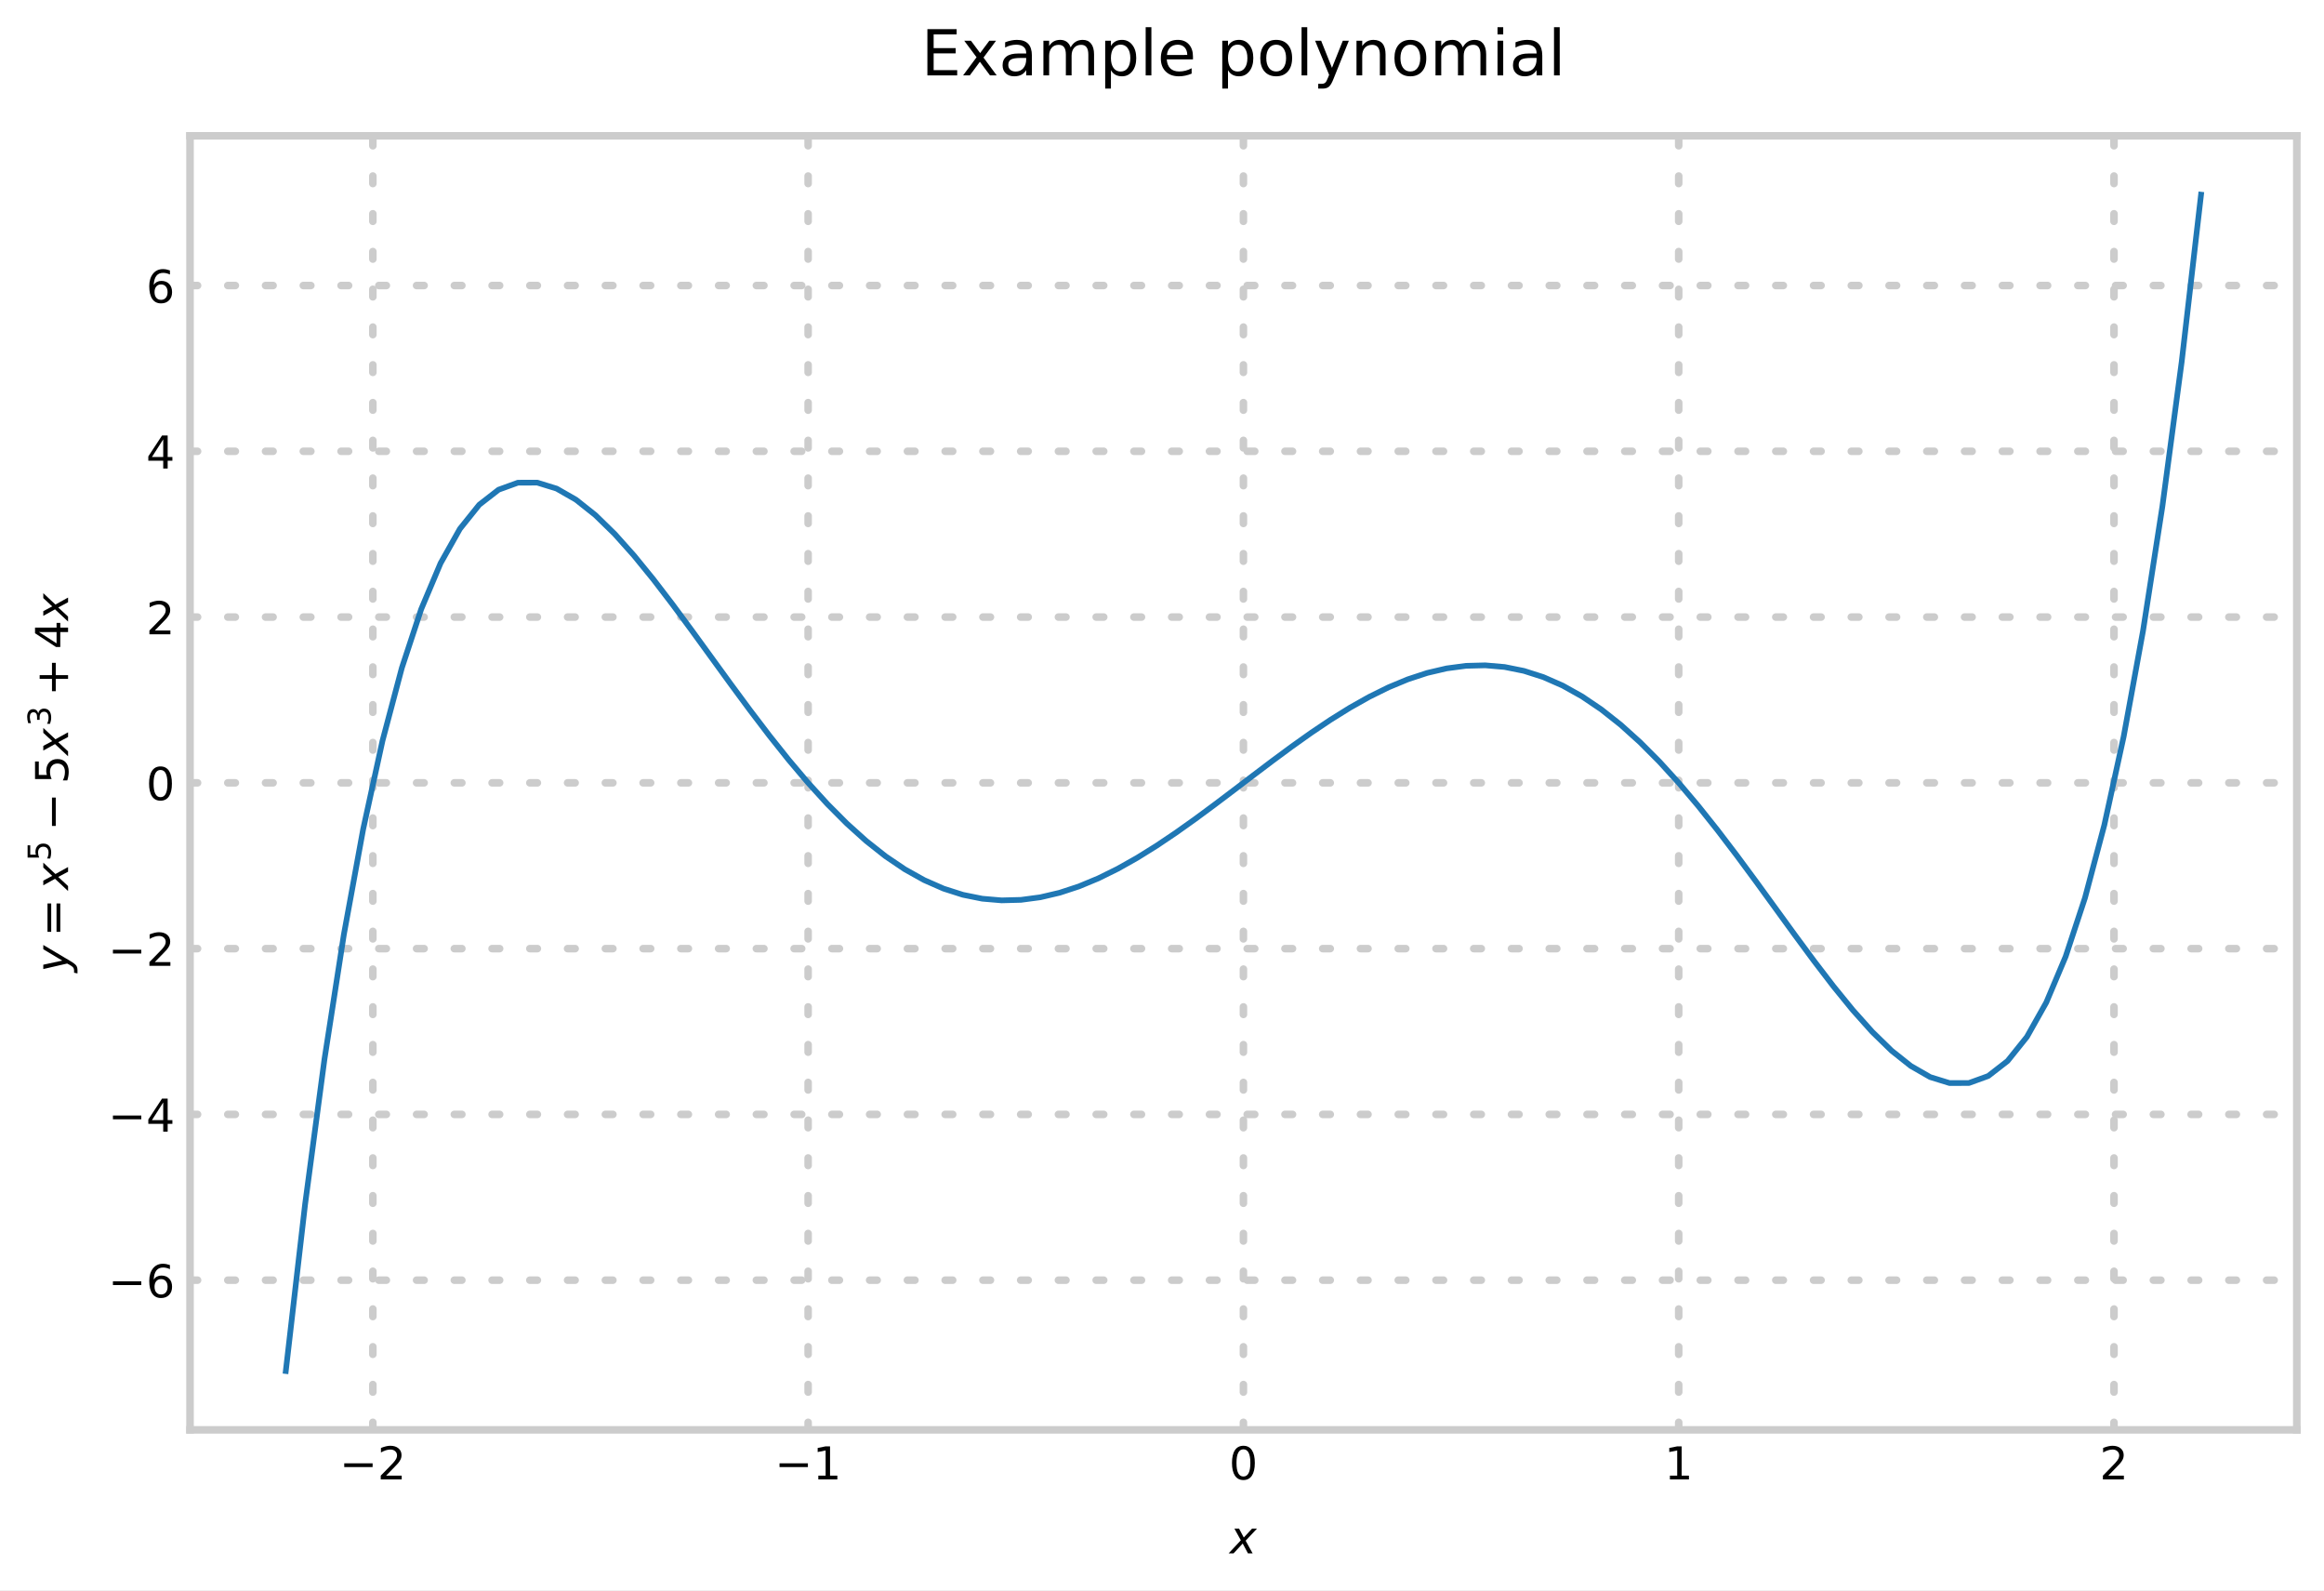
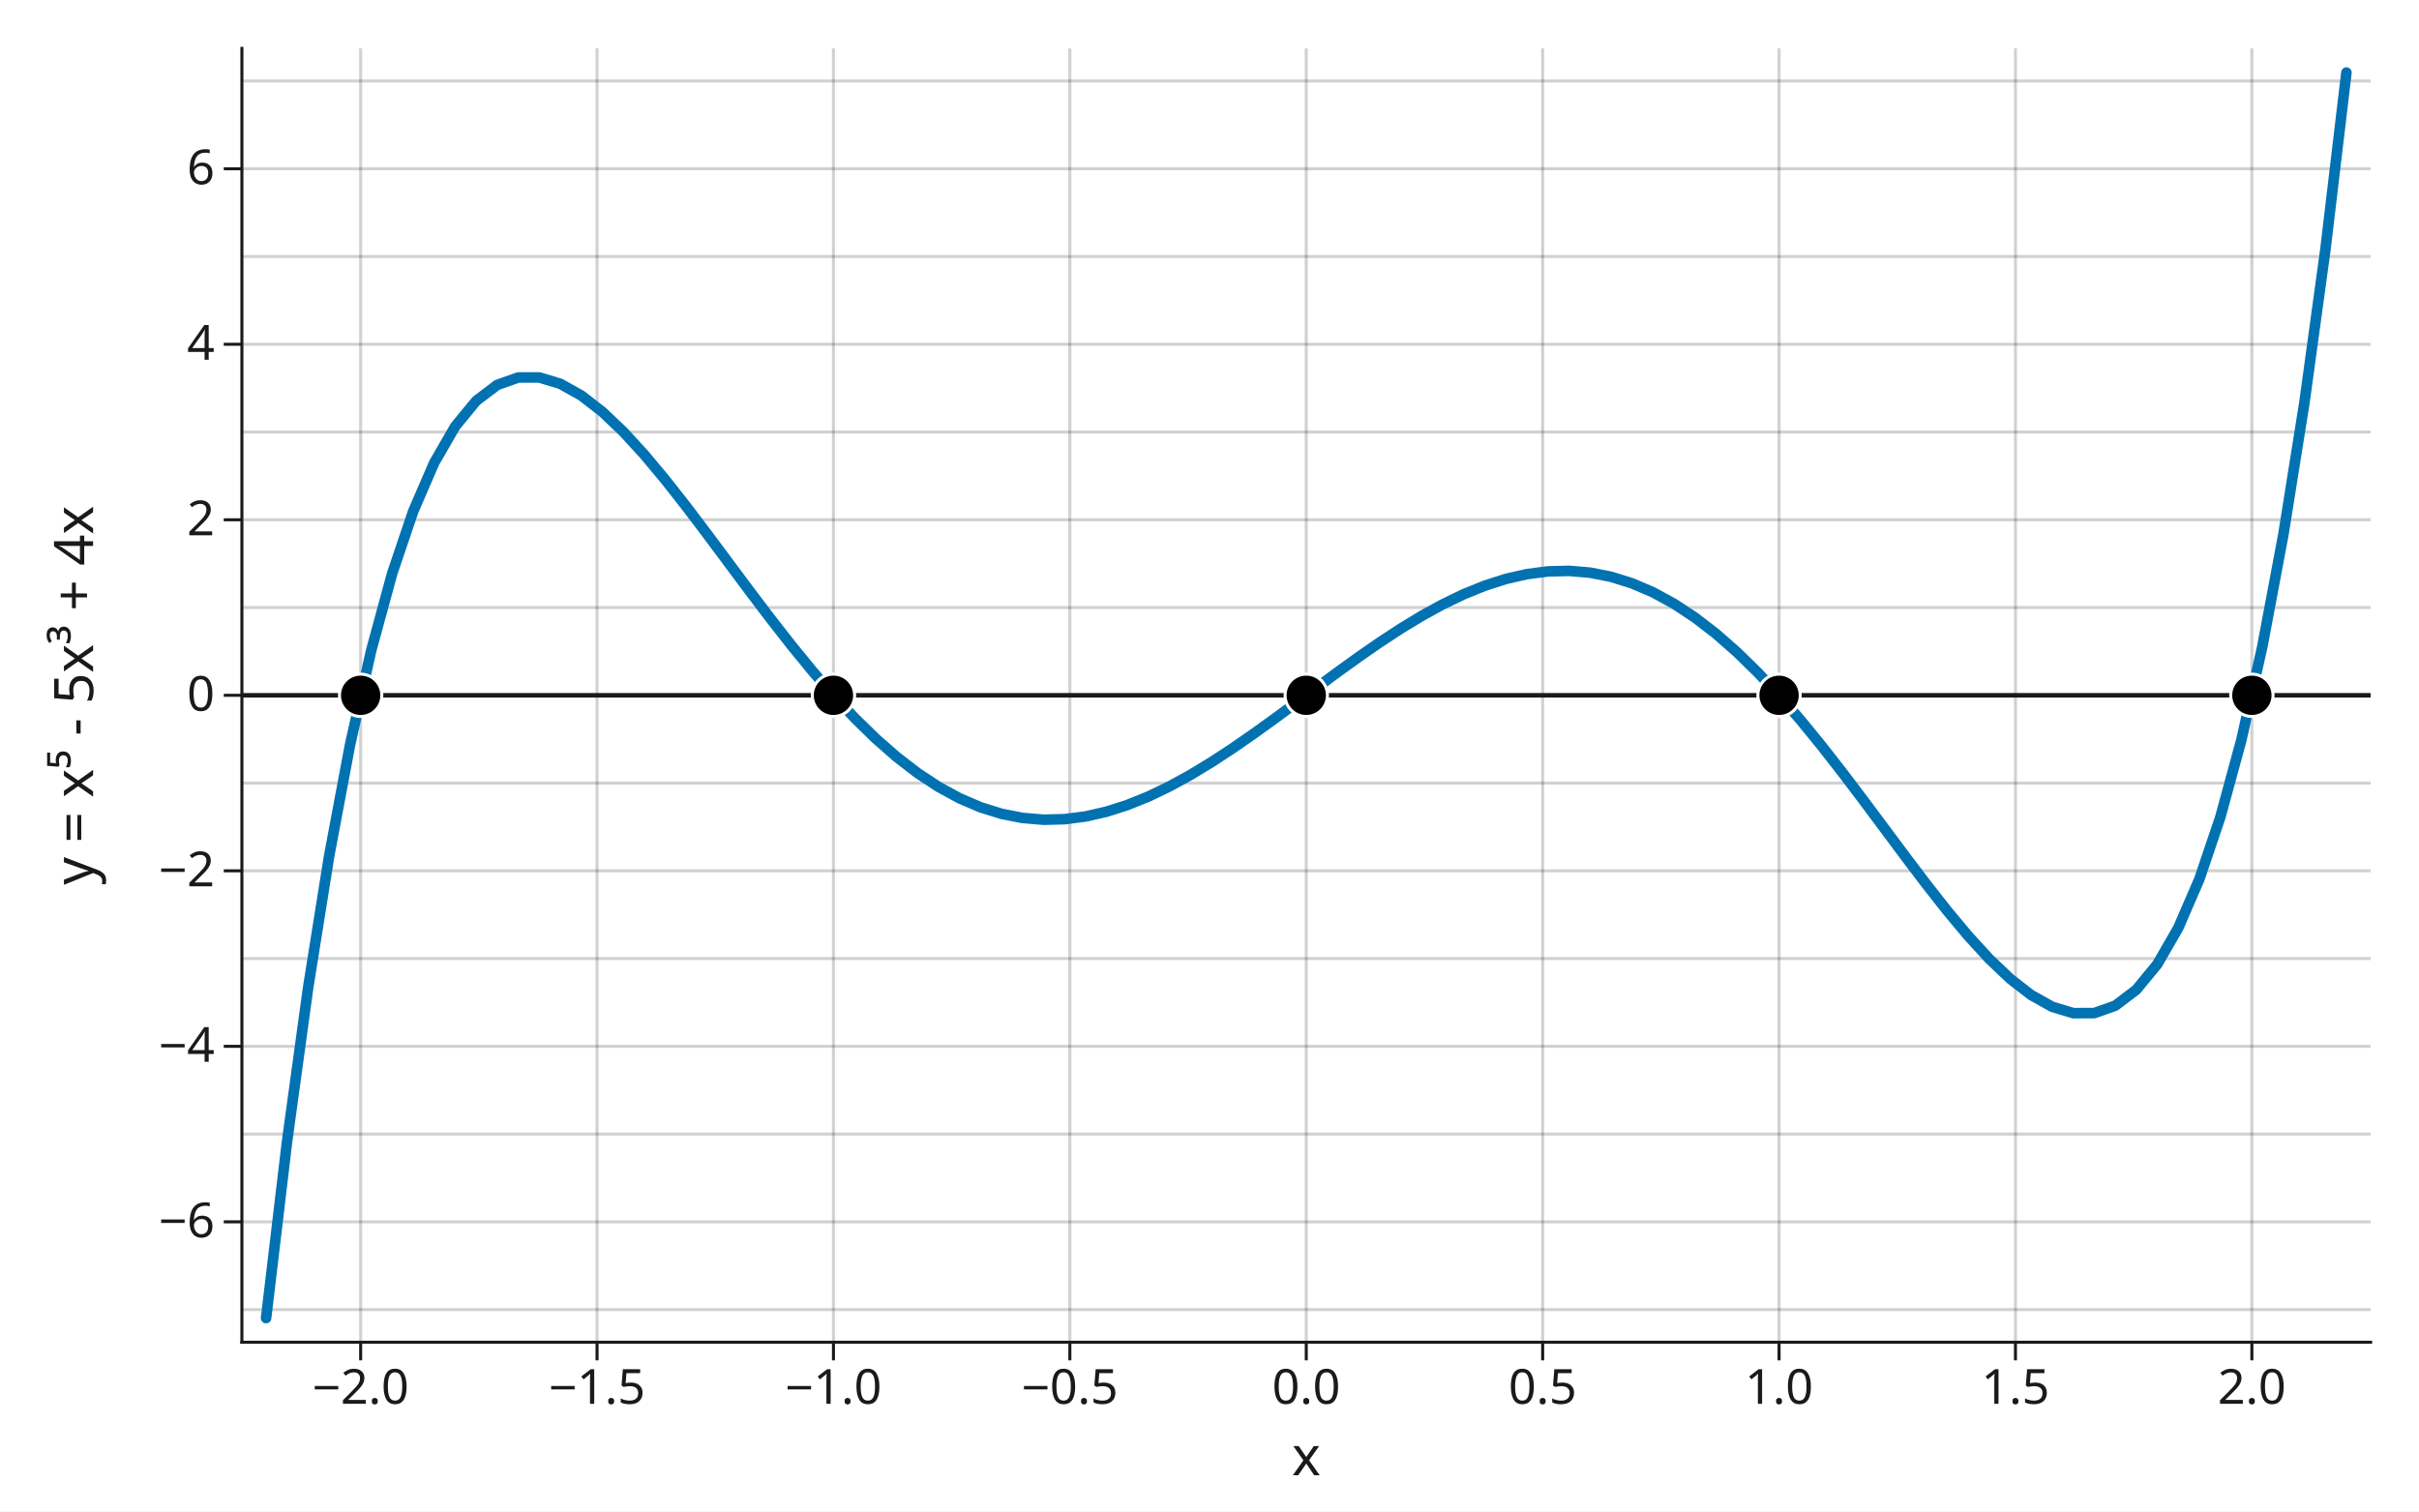
- <svg xmlns="http://www.w3.org/2000/svg" xmlns:xlink="http://www.w3.org/1999/xlink" width="615.531pt" height="421.031pt" viewBox="0 0 615.531 421.031" version="1.1">
-   <defs>
-     <style type="text/css">*{stroke-linejoin: round; stroke-linecap: butt}</style>
-   </defs>
-   <g id="figure_1">
-     <g id="patch_1">
-       <path d="M 0 421.031  L 615.531 421.031  L 615.531 0  L 0 0  z " style="fill: #ffffff" />
+ <svg xmlns="http://www.w3.org/2000/svg" width="680" height="425" viewBox="0 0 800 500" font-family="'Noto Sans', 'Helvetica Neue', Arial, sans-serif">
+   <rect width="800" height="500" fill="white" />
+   <svg color="#1a1a1a" y="0" x="0" viewBox="0 0 800 500" height="500" width="800" text-anchor="middle" font-size="16" fill="currentColor" class="plot-d6a7b5">
+     <style>:where(.plot-d6a7b5) {
+   --plot-background: white;
+   display: block;
+   height: auto;
+   height: intrinsic;
+   max-width: 100%;
+ }
+ :where(.plot-d6a7b5 text),
+ :where(.plot-d6a7b5 tspan) {
+   white-space: pre;
+ }</style>
+     <g stroke="currentColor" fill="none" aria-hidden="true" aria-label="y-axis tick">
+       <path d="M0,0L-6,0" transform="translate(80,404.1748)" />
+       <path d="M0,0L-6,0" transform="translate(80,346.1165)" />
+       <path d="M0,0L-6,0" transform="translate(80,288.0583)" />
+       <path d="M0,0L-6,0" transform="translate(80,230)" />
+       <path d="M0,0L-6,0" transform="translate(80,171.9417)" />
+       <path d="M0,0L-6,0" transform="translate(80,113.8835)" />
+       <path d="M0,0L-6,0" transform="translate(80,55.82522)" />
    </g>
-     <g id="axes_1">
-       <g id="patch_2">
-         <path d="M 50.331 378.603  L 608.331 378.603  L 608.331 35.965  L 50.331 35.965  z " style="fill: #ffffff" />
-       </g>
-       <g id="matplotlib.axis_1">
-         <g id="xtick_1">
-           <g id="line2d_1">
-             <path d="M 98.752 378.603  L 98.752 35.965  " clip-path="url(#p75701c2846)" style="fill: none; stroke-dasharray: 2,8; stroke-dashoffset: 0; stroke: #cccccc; stroke-width: 2; stroke-linecap: round" />
-           </g>
-           <g id="line2d_2" />
-           <g id="text_1">
-             <g transform="translate(89.9068 391.7215) scale(0.12 -0.12)">
-               <defs>
-                 <path id="DejaVuSans-2212" d="M 678 2272  L 4684 2272  L 4684 1741  L 678 1741  L 678 2272  z " transform="scale(0.015625)" />
-                 <path id="DejaVuSans-32" d="M 1228 531  L 3431 531  L 3431 0  L 469 0  L 469 531  Q 828 903 1448 1529  Q 2069 2156 2228 2338  Q 2531 2678 2651 2914  Q 2772 3150 2772 3378  Q 2772 3750 2511 3984  Q 2250 4219 1831 4219  Q 1534 4219 1204 4116  Q 875 4013 500 3803  L 500 4441  Q 881 4594 1212 4672  Q 1544 4750 1819 4750  Q 2544 4750 2975 4387  Q 3406 4025 3406 3419  Q 3406 3131 3298 2873  Q 3191 2616 2906 2266  Q 2828 2175 2409 1742  Q 1991 1309 1228 531  z " transform="scale(0.015625)" />
-               </defs>
-               <use xlink:href="#DejaVuSans-2212" />
-               <use xlink:href="#DejaVuSans-32" x="83.789" />
-             </g>
-           </g>
-         </g>
-         <g id="xtick_2">
-           <g id="line2d_3">
-             <path d="M 214.041 378.603  L 214.041 35.965  " clip-path="url(#p75701c2846)" style="fill: none; stroke-dasharray: 2,8; stroke-dashoffset: 0; stroke: #cccccc; stroke-width: 2; stroke-linecap: round" />
-           </g>
-           <g id="line2d_4" />
-           <g id="text_2">
-             <g transform="translate(205.1961 391.7215) scale(0.12 -0.12)">
-               <defs>
-                 <path id="DejaVuSans-31" d="M 794 531  L 1825 531  L 1825 4091  L 703 3866  L 703 4441  L 1819 4666  L 2450 4666  L 2450 531  L 3481 531  L 3481 0  L 794 0  L 794 531  z " transform="scale(0.015625)" />
-               </defs>
-               <use xlink:href="#DejaVuSans-2212" />
-               <use xlink:href="#DejaVuSans-31" x="83.789" />
-             </g>
-           </g>
-         </g>
-         <g id="xtick_3">
-           <g id="line2d_5">
-             <path d="M 329.331 378.603  L 329.331 35.965  " clip-path="url(#p75701c2846)" style="fill: none; stroke-dasharray: 2,8; stroke-dashoffset: 0; stroke: #cccccc; stroke-width: 2; stroke-linecap: round" />
-           </g>
-           <g id="line2d_6" />
-           <g id="text_3">
-             <g transform="translate(325.5131 391.7215) scale(0.12 -0.12)">
-               <defs>
-                 <path id="DejaVuSans-30" d="M 2034 4250  Q 1547 4250 1301 3770  Q 1056 3291 1056 2328  Q 1056 1369 1301 889  Q 1547 409 2034 409  Q 2525 409 2770 889  Q 3016 1369 3016 2328  Q 3016 3291 2770 3770  Q 2525 4250 2034 4250  z M 2034 4750  Q 2819 4750 3233 4129  Q 3647 3509 3647 2328  Q 3647 1150 3233 529  Q 2819 -91 2034 -91  Q 1250 -91 836 529  Q 422 1150 422 2328  Q 422 3509 836 4129  Q 1250 4750 2034 4750  z " transform="scale(0.015625)" />
-               </defs>
-               <use xlink:href="#DejaVuSans-30" />
-             </g>
-           </g>
-         </g>
-         <g id="xtick_4">
-           <g id="line2d_7">
-             <path d="M 444.62 378.603  L 444.62 35.965  " clip-path="url(#p75701c2846)" style="fill: none; stroke-dasharray: 2,8; stroke-dashoffset: 0; stroke: #cccccc; stroke-width: 2; stroke-linecap: round" />
-           </g>
-           <g id="line2d_8" />
-           <g id="text_4">
-             <g transform="translate(440.8024 391.7215) scale(0.12 -0.12)">
-               <use xlink:href="#DejaVuSans-31" />
-             </g>
-           </g>
-         </g>
-         <g id="xtick_5">
-           <g id="line2d_9">
-             <path d="M 559.909 378.603  L 559.909 35.965  " clip-path="url(#p75701c2846)" style="fill: none; stroke-dasharray: 2,8; stroke-dashoffset: 0; stroke: #cccccc; stroke-width: 2; stroke-linecap: round" />
-           </g>
-           <g id="line2d_10" />
-           <g id="text_5">
-             <g transform="translate(556.0916 391.7215) scale(0.12 -0.12)">
-               <use xlink:href="#DejaVuSans-32" />
-             </g>
-           </g>
-         </g>
-         <g id="text_6">
-           <g transform="translate(325.7306 411.3353) scale(0.12 -0.12)">
-             <defs>
-               <path id="DejaVuSans-Oblique-78" d="M 3841 3500  L 2234 1784  L 3219 0  L 2559 0  L 1819 1388  L 531 0  L -166 0  L 1556 1844  L 641 3500  L 1300 3500  L 1972 2234  L 3144 3500  L 3841 3500  z " transform="scale(0.015625)" />
-             </defs>
-             <use xlink:href="#DejaVuSans-Oblique-78" transform="translate(0 0.3125)" />
-           </g>
-         </g>
-       </g>
-       <g id="matplotlib.axis_2">
-         <g id="ytick_1">
-           <g id="line2d_11">
-             <path d="M 50.331 338.968  L 608.331 338.968  " clip-path="url(#p75701c2846)" style="fill: none; stroke-dasharray: 2,8; stroke-dashoffset: 0; stroke: #cccccc; stroke-width: 2; stroke-linecap: round" />
-           </g>
-           <g id="line2d_12" />
-           <g id="text_7">
-             <g transform="translate(28.64 343.5268) scale(0.12 -0.12)">
-               <defs>
-                 <path id="DejaVuSans-36" d="M 2113 2584  Q 1688 2584 1439 2293  Q 1191 2003 1191 1497  Q 1191 994 1439 701  Q 1688 409 2113 409  Q 2538 409 2786 701  Q 3034 994 3034 1497  Q 3034 2003 2786 2293  Q 2538 2584 2113 2584  z M 3366 4563  L 3366 3988  Q 3128 4100 2886 4159  Q 2644 4219 2406 4219  Q 1781 4219 1451 3797  Q 1122 3375 1075 2522  Q 1259 2794 1537 2939  Q 1816 3084 2150 3084  Q 2853 3084 3261 2657  Q 3669 2231 3669 1497  Q 3669 778 3244 343  Q 2819 -91 2113 -91  Q 1303 -91 875 529  Q 447 1150 447 2328  Q 447 3434 972 4092  Q 1497 4750 2381 4750  Q 2619 4750 2861 4703  Q 3103 4656 3366 4563  z " transform="scale(0.015625)" />
-               </defs>
-               <use xlink:href="#DejaVuSans-2212" />
-               <use xlink:href="#DejaVuSans-36" x="83.789" />
-             </g>
-           </g>
-         </g>
-         <g id="ytick_2">
-           <g id="line2d_13">
-             <path d="M 50.331 295.073  L 608.331 295.073  " clip-path="url(#p75701c2846)" style="fill: none; stroke-dasharray: 2,8; stroke-dashoffset: 0; stroke: #cccccc; stroke-width: 2; stroke-linecap: round" />
-           </g>
-           <g id="line2d_14" />
-           <g id="text_8">
-             <g transform="translate(28.64 299.6324) scale(0.12 -0.12)">
-               <defs>
-                 <path id="DejaVuSans-34" d="M 2419 4116  L 825 1625  L 2419 1625  L 2419 4116  z M 2253 4666  L 3047 4666  L 3047 1625  L 3713 1625  L 3713 1100  L 3047 1100  L 3047 0  L 2419 0  L 2419 1100  L 313 1100  L 313 1709  L 2253 4666  z " transform="scale(0.015625)" />
-               </defs>
-               <use xlink:href="#DejaVuSans-2212" />
-               <use xlink:href="#DejaVuSans-34" x="83.789" />
-             </g>
-           </g>
-         </g>
-         <g id="ytick_3">
-           <g id="line2d_15">
-             <path d="M 50.331 251.179  L 608.331 251.179  " clip-path="url(#p75701c2846)" style="fill: none; stroke-dasharray: 2,8; stroke-dashoffset: 0; stroke: #cccccc; stroke-width: 2; stroke-linecap: round" />
-           </g>
-           <g id="line2d_16" />
-           <g id="text_9">
-             <g transform="translate(28.64 255.7379) scale(0.12 -0.12)">
-               <use xlink:href="#DejaVuSans-2212" />
-               <use xlink:href="#DejaVuSans-32" x="83.789" />
-             </g>
-           </g>
-         </g>
-         <g id="ytick_4">
-           <g id="line2d_17">
-             <path d="M 50.331 207.284  L 608.331 207.284  " clip-path="url(#p75701c2846)" style="fill: none; stroke-dasharray: 2,8; stroke-dashoffset: 0; stroke: #cccccc; stroke-width: 2; stroke-linecap: round" />
-           </g>
-           <g id="line2d_18" />
-           <g id="text_10">
-             <g transform="translate(38.69562 211.8435) scale(0.12 -0.12)">
-               <use xlink:href="#DejaVuSans-30" />
-             </g>
-           </g>
-         </g>
-         <g id="ytick_5">
-           <g id="line2d_19">
-             <path d="M 50.331 163.39  L 608.331 163.39  " clip-path="url(#p75701c2846)" style="fill: none; stroke-dasharray: 2,8; stroke-dashoffset: 0; stroke: #cccccc; stroke-width: 2; stroke-linecap: round" />
-           </g>
-           <g id="line2d_20" />
-           <g id="text_11">
-             <g transform="translate(38.69562 167.949) scale(0.12 -0.12)">
-               <use xlink:href="#DejaVuSans-32" />
-             </g>
-           </g>
-         </g>
-         <g id="ytick_6">
-           <g id="line2d_21">
-             <path d="M 50.331 119.495  L 608.331 119.495  " clip-path="url(#p75701c2846)" style="fill: none; stroke-dasharray: 2,8; stroke-dashoffset: 0; stroke: #cccccc; stroke-width: 2; stroke-linecap: round" />
-           </g>
-           <g id="line2d_22" />
-           <g id="text_12">
-             <g transform="translate(38.69562 124.0545) scale(0.12 -0.12)">
-               <use xlink:href="#DejaVuSans-34" />
-             </g>
-           </g>
-         </g>
-         <g id="ytick_7">
-           <g id="line2d_23">
-             <path d="M 50.331 75.601  L 608.331 75.601  " clip-path="url(#p75701c2846)" style="fill: none; stroke-dasharray: 2,8; stroke-dashoffset: 0; stroke: #cccccc; stroke-width: 2; stroke-linecap: round" />
-           </g>
-           <g id="line2d_24" />
-           <g id="text_13">
-             <g transform="translate(38.69562 80.16008) scale(0.12 -0.12)">
-               <use xlink:href="#DejaVuSans-36" />
-             </g>
-           </g>
-         </g>
-         <g id="text_14">
-           <g transform="translate(18.12 257.4444) rotate(-90) scale(0.12 -0.12)">
-             <defs>
-               <path id="DejaVuSans-Oblique-79" d="M 1588 -325  Q 1188 -997 936 -1164  Q 684 -1331 294 -1331  L -159 -1331  L -63 -850  L 269 -850  Q 509 -850 678 -719  Q 847 -588 1056 -206  L 1234 128  L 459 3500  L 1069 3500  L 1650 819  L 3256 3500  L 3859 3500  L 1588 -325  z " transform="scale(0.015625)" />
-               <path id="DejaVuSans-3d" d="M 678 2906  L 4684 2906  L 4684 2381  L 678 2381  L 678 2906  z M 678 1631  L 4684 1631  L 4684 1100  L 678 1100  L 678 1631  z " transform="scale(0.015625)" />
-               <path id="DejaVuSans-35" d="M 691 4666  L 3169 4666  L 3169 4134  L 1269 4134  L 1269 2991  Q 1406 3038 1543 3061  Q 1681 3084 1819 3084  Q 2600 3084 3056 2656  Q 3513 2228 3513 1497  Q 3513 744 3044 326  Q 2575 -91 1722 -91  Q 1428 -91 1123 -41  Q 819 9 494 109  L 494 744  Q 775 591 1075 516  Q 1375 441 1709 441  Q 2250 441 2565 725  Q 2881 1009 2881 1497  Q 2881 1984 2565 2268  Q 2250 2553 1709 2553  Q 1456 2553 1204 2497  Q 953 2441 691 2322  L 691 4666  z " transform="scale(0.015625)" />
-               <path id="DejaVuSans-33" d="M 2597 2516  Q 3050 2419 3304 2112  Q 3559 1806 3559 1356  Q 3559 666 3084 287  Q 2609 -91 1734 -91  Q 1441 -91 1130 -33  Q 819 25 488 141  L 488 750  Q 750 597 1062 519  Q 1375 441 1716 441  Q 2309 441 2620 675  Q 2931 909 2931 1356  Q 2931 1769 2642 2001  Q 2353 2234 1838 2234  L 1294 2234  L 1294 2753  L 1863 2753  Q 2328 2753 2575 2939  Q 2822 3125 2822 3475  Q 2822 3834 2567 4026  Q 2313 4219 1838 4219  Q 1578 4219 1281 4162  Q 984 4106 628 3988  L 628 4550  Q 988 4650 1302 4700  Q 1616 4750 1894 4750  Q 2613 4750 3031 4423  Q 3450 4097 3450 3541  Q 3450 3153 3228 2886  Q 3006 2619 2597 2516  z " transform="scale(0.015625)" />
-               <path id="DejaVuSans-2b" d="M 2944 4013  L 2944 2272  L 4684 2272  L 4684 1741  L 2944 1741  L 2944 0  L 2419 0  L 2419 1741  L 678 1741  L 678 2272  L 2419 2272  L 2419 4013  L 2944 4013  z " transform="scale(0.015625)" />
-             </defs>
-             <use xlink:href="#DejaVuSans-Oblique-79" transform="translate(0 0.765625)" />
-             <use xlink:href="#DejaVuSans-3d" transform="translate(78.66211 0.765625)" />
-             <use xlink:href="#DejaVuSans-Oblique-78" transform="translate(181.9336 0.765625)" />
-             <use xlink:href="#DejaVuSans-35" transform="translate(245.5794 39.04688) scale(0.7)" />
-             <use xlink:href="#DejaVuSans-2212" transform="translate(312.3324 0.765625)" />
-             <use xlink:href="#DejaVuSans-35" transform="translate(415.6038 0.765625)" />
-             <use xlink:href="#DejaVuSans-Oblique-78" transform="translate(479.2269 0.765625)" />
-             <use xlink:href="#DejaVuSans-33" transform="translate(542.8727 39.04688) scale(0.7)" />
-             <use xlink:href="#DejaVuSans-2b" transform="translate(609.6257 0.765625)" />
-             <use xlink:href="#DejaVuSans-34" transform="translate(712.8971 0.765625)" />
-             <use xlink:href="#DejaVuSans-Oblique-78" transform="translate(776.5202 0.765625)" />
-           </g>
-         </g>
-       </g>
-       <g id="line2d_25">
-         <path d="M 75.694 363.029  L 80.818 318.796  L 85.942 280.446  L 91.066 247.509  L 96.19 219.54  L 101.314 196.113  L 106.438 176.823  L 111.562 161.285  L 116.686 149.137  L 121.81 140.031  L 126.934 133.643  L 132.058 129.664  L 137.182 127.805  L 142.306 127.794  L 147.43 129.376  L 152.554 132.312  L 157.678 136.382  L 162.802 141.378  L 167.926 147.11  L 173.05 153.402  L 178.174 160.091  L 183.298 167.031  L 188.422 174.086  L 193.546 181.136  L 198.669 188.071  L 203.793 194.796  L 208.917 201.225  L 214.041 207.284  L 219.165 212.911  L 224.289 218.052  L 229.413 222.665  L 234.537 226.716  L 239.661 230.18  L 244.785 233.041  L 249.909 235.291  L 255.033 236.929  L 260.157 237.961  L 265.281 238.401  L 270.405 238.268  L 275.529 237.586  L 280.653 236.385  L 285.777 234.702  L 290.901 232.573  L 296.025 230.044  L 301.149 227.16  L 306.273 223.971  L 311.397 220.529  L 316.521 216.889  L 321.645 213.105  L 326.769 209.234  L 331.893 205.335  L 337.017 201.464  L 342.141 197.68  L 347.265 194.039  L 352.388 190.597  L 357.512 187.409  L 362.636 184.525  L 367.76 181.995  L 372.884 179.867  L 378.008 178.183  L 383.132 176.983  L 388.256 176.301  L 393.38 176.167  L 398.504 176.607  L 403.628 177.64  L 408.752 179.278  L 413.876 181.528  L 419 184.389  L 424.124 187.853  L 429.248 191.904  L 434.372 196.517  L 439.496 201.658  L 444.62 207.284  L 449.744 213.344  L 454.868 219.773  L 459.992 226.497  L 465.116 233.433  L 470.24 240.483  L 475.364 247.538  L 480.488 254.477  L 485.612 261.167  L 490.736 267.458  L 495.86 273.19  L 500.984 278.187  L 506.107 282.256  L 511.231 285.193  L 516.355 286.775  L 521.479 286.764  L 526.603 284.905  L 531.727 280.926  L 536.851 274.538  L 541.975 265.432  L 547.099 253.283  L 552.223 237.746  L 557.347 218.456  L 562.471 195.029  L 567.595 167.06  L 572.719 134.123  L 577.843 95.773  L 582.967 51.54  " clip-path="url(#p75701c2846)" style="fill: none; stroke: #1f77b4; stroke-width: 1.5; stroke-linecap: square" />
-       </g>
-       <g id="patch_3">
-         <path d="M 50.331 378.603  L 50.331 35.965  " style="fill: none; stroke: #cccccc; stroke-width: 2; stroke-linejoin: miter; stroke-linecap: square" />
-       </g>
-       <g id="patch_4">
-         <path d="M 608.331 378.603  L 608.331 35.965  " style="fill: none; stroke: #cccccc; stroke-width: 2; stroke-linejoin: miter; stroke-linecap: square" />
-       </g>
-       <g id="patch_5">
-         <path d="M 50.331 378.603  L 608.331 378.603  " style="fill: none; stroke: #cccccc; stroke-width: 2; stroke-linejoin: miter; stroke-linecap: square" />
-       </g>
-       <g id="patch_6">
-         <path d="M 50.331 35.965  L 608.331 35.965  " style="fill: none; stroke: #cccccc; stroke-width: 2; stroke-linejoin: miter; stroke-linecap: square" />
-       </g>
-       <g id="text_15">
-         <g transform="translate(243.9787 19.96538) scale(0.168 -0.168)">
-           <defs>
-             <path id="DejaVuSans-45" d="M 628 4666  L 3578 4666  L 3578 4134  L 1259 4134  L 1259 2753  L 3481 2753  L 3481 2222  L 1259 2222  L 1259 531  L 3634 531  L 3634 0  L 628 0  L 628 4666  z " transform="scale(0.015625)" />
-             <path id="DejaVuSans-78" d="M 3513 3500  L 2247 1797  L 3578 0  L 2900 0  L 1881 1375  L 863 0  L 184 0  L 1544 1831  L 300 3500  L 978 3500  L 1906 2253  L 2834 3500  L 3513 3500  z " transform="scale(0.015625)" />
-             <path id="DejaVuSans-61" d="M 2194 1759  Q 1497 1759 1228 1600  Q 959 1441 959 1056  Q 959 750 1161 570  Q 1363 391 1709 391  Q 2188 391 2477 730  Q 2766 1069 2766 1631  L 2766 1759  L 2194 1759  z M 3341 1997  L 3341 0  L 2766 0  L 2766 531  Q 2569 213 2275 61  Q 1981 -91 1556 -91  Q 1019 -91 701 211  Q 384 513 384 1019  Q 384 1609 779 1909  Q 1175 2209 1959 2209  L 2766 2209  L 2766 2266  Q 2766 2663 2505 2880  Q 2244 3097 1772 3097  Q 1472 3097 1187 3025  Q 903 2953 641 2809  L 641 3341  Q 956 3463 1253 3523  Q 1550 3584 1831 3584  Q 2591 3584 2966 3190  Q 3341 2797 3341 1997  z " transform="scale(0.015625)" />
-             <path id="DejaVuSans-6d" d="M 3328 2828  Q 3544 3216 3844 3400  Q 4144 3584 4550 3584  Q 5097 3584 5394 3201  Q 5691 2819 5691 2113  L 5691 0  L 5113 0  L 5113 2094  Q 5113 2597 4934 2840  Q 4756 3084 4391 3084  Q 3944 3084 3684 2787  Q 3425 2491 3425 1978  L 3425 0  L 2847 0  L 2847 2094  Q 2847 2600 2669 2842  Q 2491 3084 2119 3084  Q 1678 3084 1418 2786  Q 1159 2488 1159 1978  L 1159 0  L 581 0  L 581 3500  L 1159 3500  L 1159 2956  Q 1356 3278 1631 3431  Q 1906 3584 2284 3584  Q 2666 3584 2933 3390  Q 3200 3197 3328 2828  z " transform="scale(0.015625)" />
-             <path id="DejaVuSans-70" d="M 1159 525  L 1159 -1331  L 581 -1331  L 581 3500  L 1159 3500  L 1159 2969  Q 1341 3281 1617 3432  Q 1894 3584 2278 3584  Q 2916 3584 3314 3078  Q 3713 2572 3713 1747  Q 3713 922 3314 415  Q 2916 -91 2278 -91  Q 1894 -91 1617 61  Q 1341 213 1159 525  z M 3116 1747  Q 3116 2381 2855 2742  Q 2594 3103 2138 3103  Q 1681 3103 1420 2742  Q 1159 2381 1159 1747  Q 1159 1113 1420 752  Q 1681 391 2138 391  Q 2594 391 2855 752  Q 3116 1113 3116 1747  z " transform="scale(0.015625)" />
-             <path id="DejaVuSans-6c" d="M 603 4863  L 1178 4863  L 1178 0  L 603 0  L 603 4863  z " transform="scale(0.015625)" />
-             <path id="DejaVuSans-65" d="M 3597 1894  L 3597 1613  L 953 1613  Q 991 1019 1311 708  Q 1631 397 2203 397  Q 2534 397 2845 478  Q 3156 559 3463 722  L 3463 178  Q 3153 47 2828 -22  Q 2503 -91 2169 -91  Q 1331 -91 842 396  Q 353 884 353 1716  Q 353 2575 817 3079  Q 1281 3584 2069 3584  Q 2775 3584 3186 3129  Q 3597 2675 3597 1894  z M 3022 2063  Q 3016 2534 2758 2815  Q 2500 3097 2075 3097  Q 1594 3097 1305 2825  Q 1016 2553 972 2059  L 3022 2063  z " transform="scale(0.015625)" />
-             <path id="DejaVuSans-20" transform="scale(0.015625)" />
-             <path id="DejaVuSans-6f" d="M 1959 3097  Q 1497 3097 1228 2736  Q 959 2375 959 1747  Q 959 1119 1226 758  Q 1494 397 1959 397  Q 2419 397 2687 759  Q 2956 1122 2956 1747  Q 2956 2369 2687 2733  Q 2419 3097 1959 3097  z M 1959 3584  Q 2709 3584 3137 3096  Q 3566 2609 3566 1747  Q 3566 888 3137 398  Q 2709 -91 1959 -91  Q 1206 -91 779 398  Q 353 888 353 1747  Q 353 2609 779 3096  Q 1206 3584 1959 3584  z " transform="scale(0.015625)" />
-             <path id="DejaVuSans-79" d="M 2059 -325  Q 1816 -950 1584 -1140  Q 1353 -1331 966 -1331  L 506 -1331  L 506 -850  L 844 -850  Q 1081 -850 1212 -737  Q 1344 -625 1503 -206  L 1606 56  L 191 3500  L 800 3500  L 1894 763  L 2988 3500  L 3597 3500  L 2059 -325  z " transform="scale(0.015625)" />
-             <path id="DejaVuSans-6e" d="M 3513 2113  L 3513 0  L 2938 0  L 2938 2094  Q 2938 2591 2744 2837  Q 2550 3084 2163 3084  Q 1697 3084 1428 2787  Q 1159 2491 1159 1978  L 1159 0  L 581 0  L 581 3500  L 1159 3500  L 1159 2956  Q 1366 3272 1645 3428  Q 1925 3584 2291 3584  Q 2894 3584 3203 3211  Q 3513 2838 3513 2113  z " transform="scale(0.015625)" />
-             <path id="DejaVuSans-69" d="M 603 3500  L 1178 3500  L 1178 0  L 603 0  L 603 3500  z M 603 4863  L 1178 4863  L 1178 4134  L 603 4134  L 603 4863  z " transform="scale(0.015625)" />
-           </defs>
-           <use xlink:href="#DejaVuSans-45" />
-           <use xlink:href="#DejaVuSans-78" x="63.184" />
-           <use xlink:href="#DejaVuSans-61" x="122.363" />
-           <use xlink:href="#DejaVuSans-6d" x="183.643" />
-           <use xlink:href="#DejaVuSans-70" x="281.055" />
-           <use xlink:href="#DejaVuSans-6c" x="344.531" />
-           <use xlink:href="#DejaVuSans-65" x="372.314" />
-           <use xlink:href="#DejaVuSans-20" x="433.838" />
-           <use xlink:href="#DejaVuSans-70" x="465.625" />
-           <use xlink:href="#DejaVuSans-6f" x="529.102" />
-           <use xlink:href="#DejaVuSans-6c" x="590.283" />
-           <use xlink:href="#DejaVuSans-79" x="618.066" />
-           <use xlink:href="#DejaVuSans-6e" x="677.246" />
-           <use xlink:href="#DejaVuSans-6f" x="740.625" />
-           <use xlink:href="#DejaVuSans-6d" x="801.807" />
-           <use xlink:href="#DejaVuSans-69" x="899.219" />
-           <use xlink:href="#DejaVuSans-61" x="927.002" />
-           <use xlink:href="#DejaVuSans-6c" x="988.281" />
-         </g>
+     <g transform="translate(-9,0)" font-variant="tabular-nums" text-anchor="end" aria-label="y-axis tick label">
+       <text transform="translate(80,404.1748)" y="0.32em">−6</text>
+       <text transform="translate(80,346.1165)" y="0.32em">−4</text>
+       <text transform="translate(80,288.0583)" y="0.32em">−2</text>
+       <text transform="translate(80,230)" y="0.32em">0</text>
+       <text transform="translate(80,171.9417)" y="0.32em">2</text>
+       <text transform="translate(80,113.8835)" y="0.32em">4</text>
+       <text transform="translate(80,55.82522)" y="0.32em">6</text>
+     </g>
+     <g font-size="18" transform="translate(-62,0)" aria-label="y-axis label">
+       <text transform="translate(80,230) rotate(-90)" y="0.71em">y = x⁵ - 5x³ + 4x</text>
+     </g>
+     <g stroke="currentColor" fill="none" aria-hidden="true" aria-label="x-axis tick">
+       <path d="M0,0L0,6" transform="translate(119.2727,444)" />
+       <path d="M0,0L0,6" transform="translate(197.4545,444)" />
+       <path d="M0,0L0,6" transform="translate(275.6364,444)" />
+       <path d="M0,0L0,6" transform="translate(353.8182,444)" />
+       <path d="M0,0L0,6" transform="translate(432,444)" />
+       <path d="M0,0L0,6" transform="translate(510.1818,444)" />
+       <path d="M0,0L0,6" transform="translate(588.3636,444)" />
+       <path d="M0,0L0,6" transform="translate(666.5455,444)" />
+       <path d="M0,0L0,6" transform="translate(744.7273,444)" />
+     </g>
+     <g transform="translate(0,9)" font-variant="tabular-nums" aria-label="x-axis tick label">
+       <text transform="translate(119.2727,444)" y="0.71em">−2.0</text>
+       <text transform="translate(197.4545,444)" y="0.71em">−1.5</text>
+       <text transform="translate(275.6364,444)" y="0.71em">−1.0</text>
+       <text transform="translate(353.8182,444)" y="0.71em">−0.5</text>
+       <text transform="translate(432,444)" y="0.71em">0.0</text>
+       <text transform="translate(510.1818,444)" y="0.71em">0.5</text>
+       <text transform="translate(588.3636,444)" y="0.71em">1.0</text>
+       <text transform="translate(666.5455,444)" y="0.71em">1.5</text>
+       <text transform="translate(744.7273,444)" y="0.71em">2.0</text>
+     </g>
+     <g font-size="18" transform="translate(0,44)" aria-label="x-axis label">
+       <text transform="translate(432,444)">x</text>
+     </g>
+     <g stroke-opacity="0.18" stroke="#000" aria-hidden="true" aria-label="x-grid">
+       <line y2="444" y1="16" x2="119.273" x1="119.273" />
+       <line y2="444" y1="16" x2="197.455" x1="197.455" />
+       <line y2="444" y1="16" x2="275.636" x1="275.636" />
+       <line y2="444" y1="16" x2="353.818" x1="353.818" />
+       <line y2="444" y1="16" x2="432" x1="432" />
+       <line y2="444" y1="16" x2="510.182" x1="510.182" />
+       <line y2="444" y1="16" x2="588.364" x1="588.364" />
+       <line y2="444" y1="16" x2="666.545" x1="666.545" />
+       <line y2="444" y1="16" x2="744.727" x1="744.727" />
+     </g>
+     <g stroke-opacity="0.18" stroke="#000" aria-hidden="true" aria-label="y-grid">
+       <line y2="433.204" y1="433.204" x2="784" x1="80" />
+       <line y2="404.175" y1="404.175" x2="784" x1="80" />
+       <line y2="375.146" y1="375.146" x2="784" x1="80" />
+       <line y2="346.117" y1="346.117" x2="784" x1="80" />
+       <line y2="317.087" y1="317.087" x2="784" x1="80" />
+       <line y2="288.058" y1="288.058" x2="784" x1="80" />
+       <line y2="259.029" y1="259.029" x2="784" x1="80" />
+       <line y2="230" y1="230" x2="784" x1="80" />
+       <line y2="200.971" y1="200.971" x2="784" x1="80" />
+       <line y2="171.942" y1="171.942" x2="784" x1="80" />
+       <line y2="142.913" y1="142.913" x2="784" x1="80" />
+       <line y2="113.883" y1="113.883" x2="784" x1="80" />
+       <line y2="84.854" y1="84.854" x2="784" x1="80" />
+       <line y2="55.825" y1="55.825" x2="784" x1="80" />
+       <line y2="26.796" y1="26.796" x2="784" x1="80" />
+     </g>
+     <clipPath id="plot-clip-2">
+       <rect height="428" width="704" y="16" x="80" />
+     </clipPath>
+     <g clip-path="url(#plot-clip-2)" aria-label="rule">
+       <g stroke-width="1.5" stroke="#1a1a1a">
+         <line y2="230" y1="230" x2="784" x1="80" />
      </g>
    </g>
-   </g>
-   <defs>
-     <clipPath id="p75701c2846">
-       <rect x="50.331" y="35.965" width="558" height="342.638" />
-     </clipPath>
-   </defs>
+     <g clip-path="url(#plot-clip-2)" aria-label="line">
+       <g stroke-linecap="round" stroke-linejoin="round" stroke-width="3.5" stroke="#0072B2" fill="none">
+         <path d="M88,436L94.949,377.494L101.899,326.769L108.848,283.204L115.798,246.21L122.747,215.223L129.697,189.709L136.646,169.158L143.596,153.089L150.545,141.045L157.495,132.596L164.444,127.333L171.394,124.874L178.343,124.859L185.293,126.952L192.242,130.836L199.192,136.219L206.141,142.828L213.091,150.409L220.04,158.731L226.99,167.579L233.939,176.757L240.889,186.089L247.838,195.414L254.788,204.587L261.737,213.482L268.687,221.986L275.636,230L282.586,237.442L289.535,244.242L296.485,250.344L303.434,255.701L310.384,260.283L317.333,264.068L324.283,267.044L331.232,269.21L338.182,270.576L345.131,271.158L352.081,270.981L359.03,270.079L365.98,268.491L372.929,266.264L379.879,263.449L386.828,260.104L393.778,256.289L400.727,252.071L407.677,247.519L414.626,242.703L421.576,237.698L428.525,232.579L435.475,227.421L442.424,222.302L449.374,217.297L456.323,212.481L463.273,207.929L470.222,203.711L477.172,199.896L484.121,196.551L491.071,193.736L498.02,191.509L504.97,189.921L511.919,189.019L518.869,188.842L525.818,189.424L532.768,190.79L539.717,192.956L546.667,195.932L553.616,199.717L560.566,204.299L567.515,209.656L574.465,215.758L581.414,222.558L588.364,230L595.313,238.014L602.263,246.518L609.212,255.413L616.162,264.586L623.111,273.911L630.061,283.243L637.01,292.421L643.96,301.269L650.909,309.591L657.859,317.172L664.808,323.781L671.758,329.164L678.707,333.048L685.657,335.141L692.606,335.126L699.556,332.667L706.505,327.404L713.455,318.955L720.404,306.911L727.354,290.842L734.303,270.291L741.253,244.777L748.202,213.79L755.152,176.796L762.101,133.231L769.051,82.506L776,24" />
+       </g>
+     </g>
+     <g clip-path="url(#plot-clip-2)" aria-label="dot">
+       <g stroke="white" fill="black">
+         <circle r="7" cy="230" cx="119.273" />
+         <circle r="7" cy="230" cx="275.636" />
+         <circle r="7" cy="230" cx="432" />
+         <circle r="7" cy="230" cx="588.364" />
+         <circle r="7" cy="230" cx="744.727" />
+       </g>
+     </g>
+     <line y2="444" y1="444" x2="784" x1="80" stroke-linecap="square" stroke="currentColor" aria-label="frame" />
+     <line y2="444" y1="16" x2="80" x1="80" stroke-linecap="square" stroke="currentColor" aria-label="frame" />
+   </svg>
</svg>
